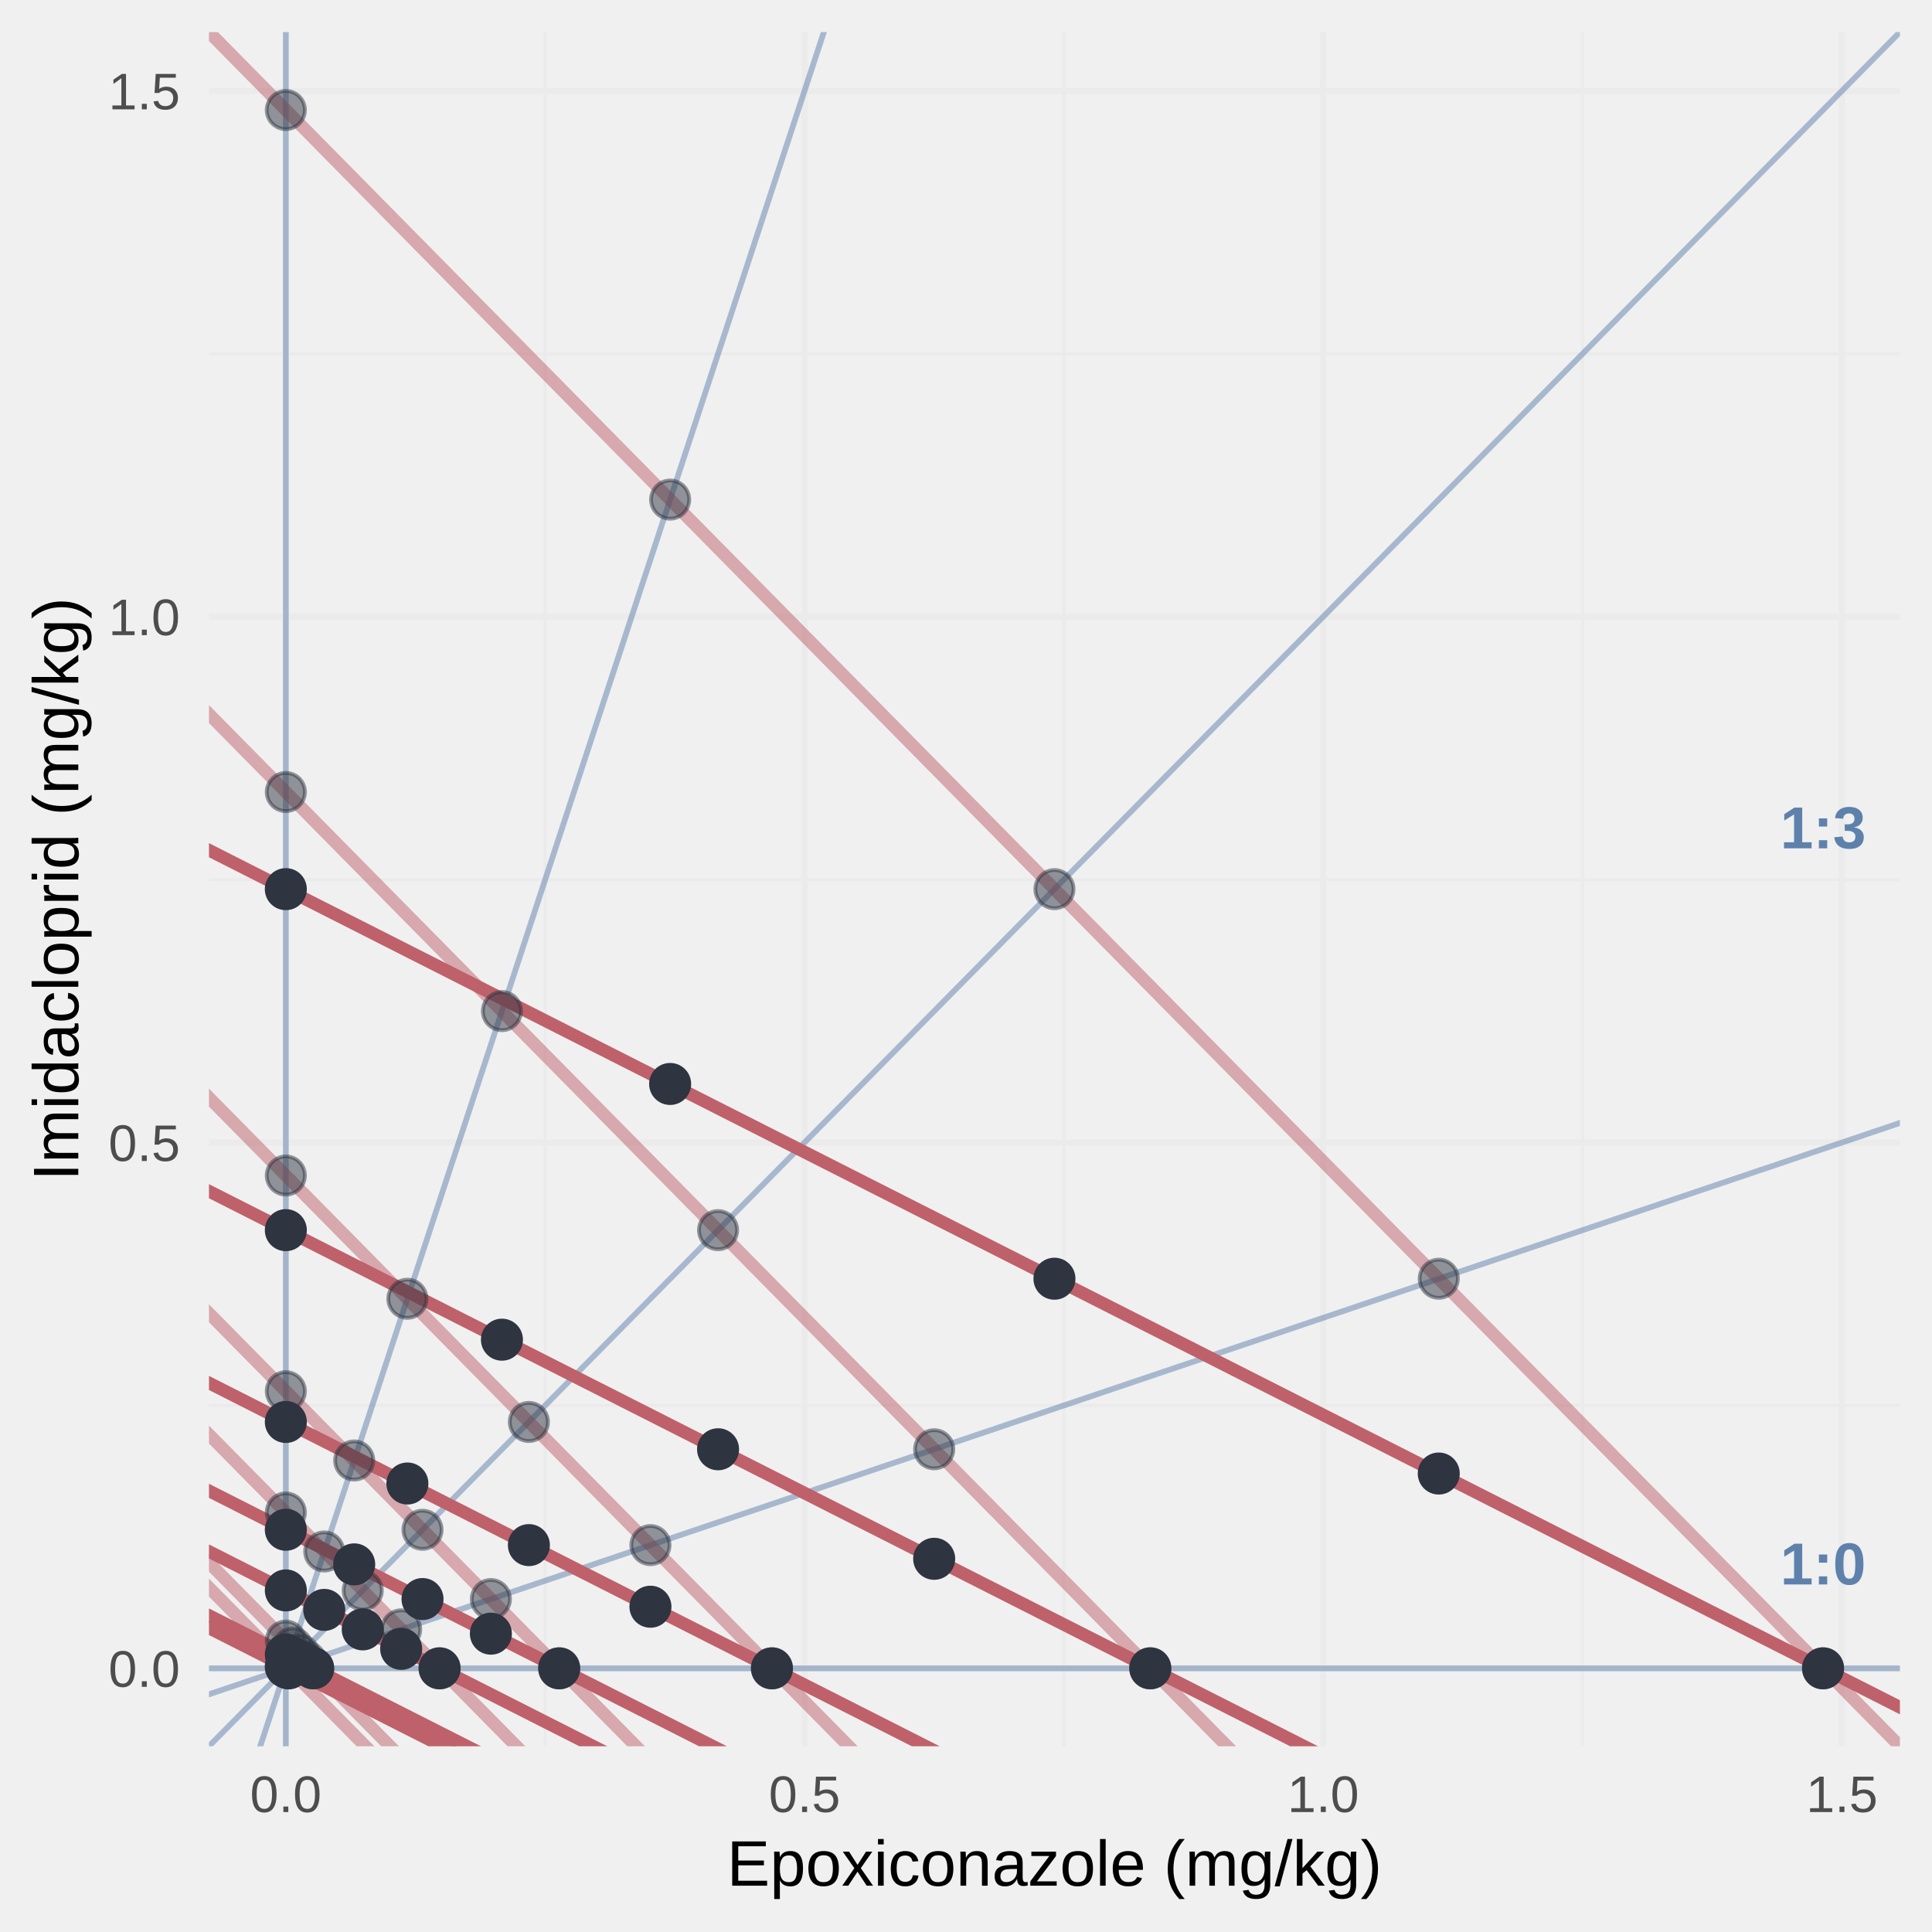
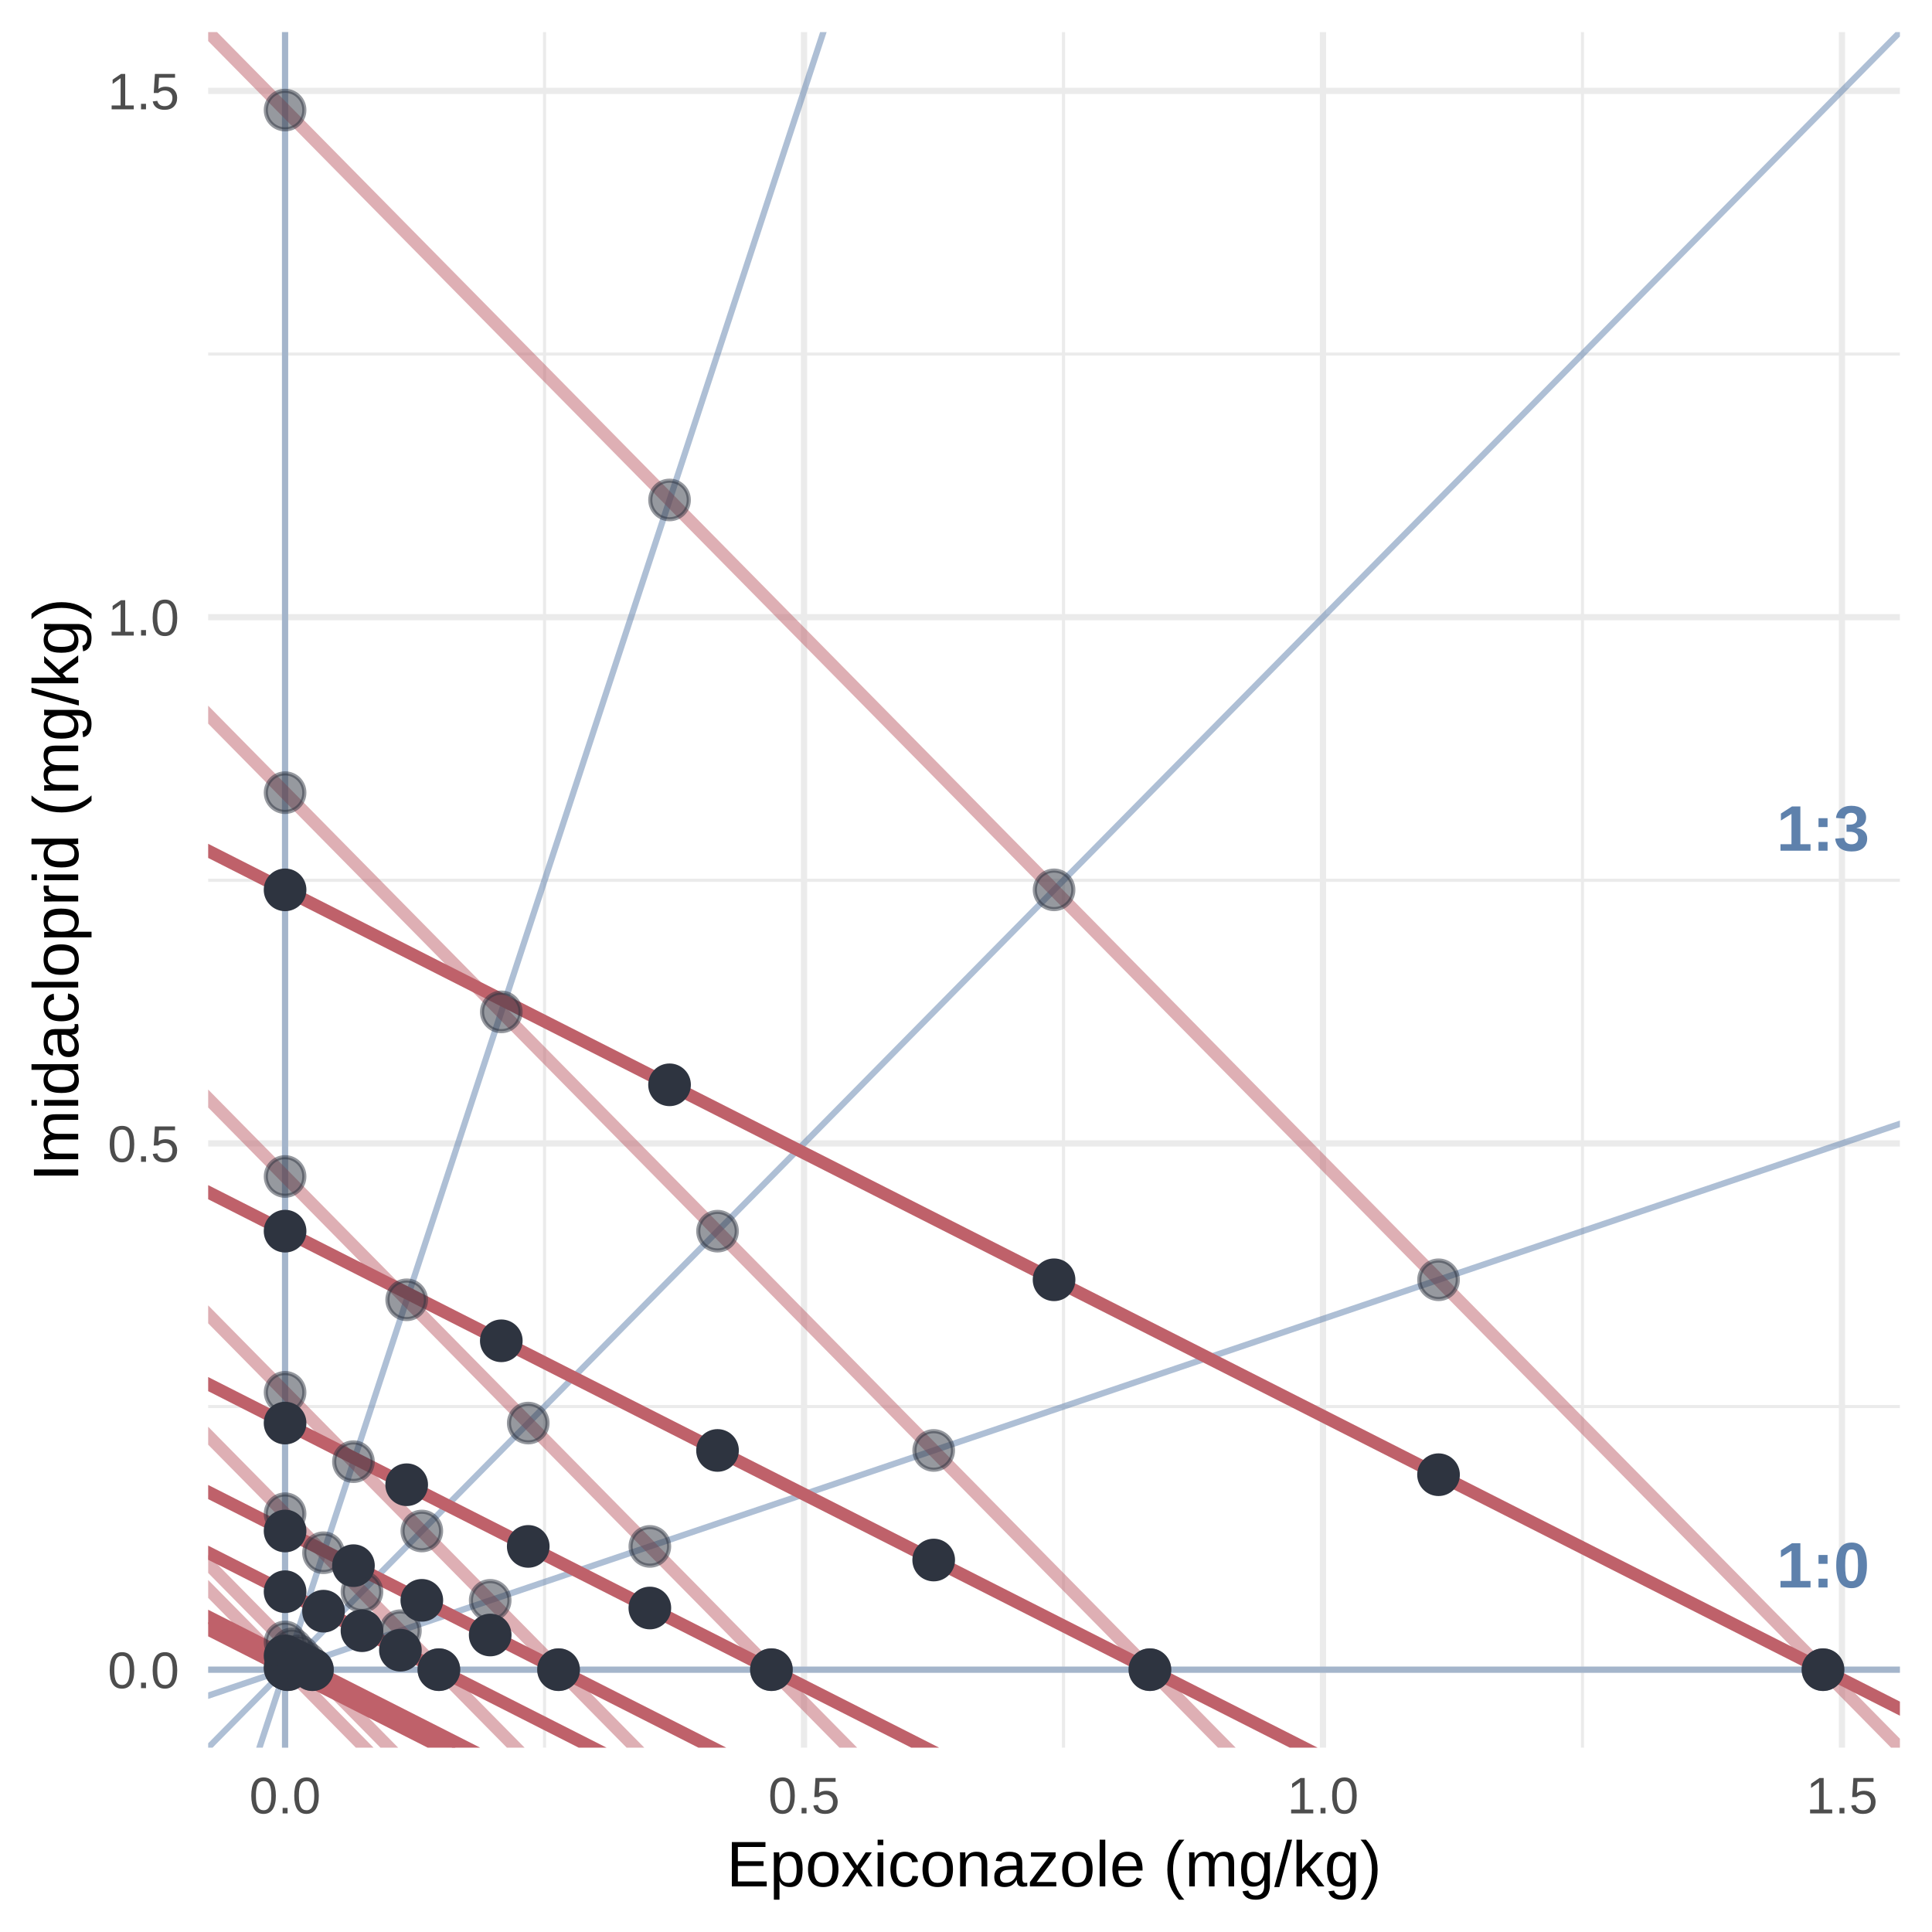
- <svg xmlns="http://www.w3.org/2000/svg" class="svglite" width="360.00pt" height="360.00pt" viewBox="0 0 360.00 360.00">
-   <defs>
-     <style type="text/css">
+ <svg xmlns="http://www.w3.org/2000/svg" width="360.00pt" height="360.00pt" viewBox="0 0 360.00 360.00">
+   <g class="svglite">
+     <defs>
+       <style type="text/css">
    .svglite line, .svglite polyline, .svglite polygon, .svglite path, .svglite rect, .svglite circle {
      fill: none;
      stroke: #000000;
      stroke-linecap: round;
      stroke-linejoin: round;
      stroke-miterlimit: 10.00;
    }
    .svglite text {
      white-space: pre;
    }
+     .svglite g.glyphgroup path {
+       fill: inherit;
+       stroke: none;
+     }
  </style>
-   </defs>
-   <rect width="100%" height="100%" style="stroke: none; fill: none;" />
-   <defs>
-     <clipPath id="cpMC4wMHwzNjAuMDB8MC4wMHwzNjAuMDA=">
-       <rect x="0.00" y="0.00" width="360.00" height="360.00" />
-     </clipPath>
-   </defs>
-   <g clip-path="url(#cpMC4wMHwzNjAuMDB8MC4wMHwzNjAuMDA=)">
- </g>
-   <defs>
-     <clipPath id="cpMzguOTR8MzU0LjAyfDUuOTh8MzI1LjM5">
-       <rect x="38.94" y="5.98" width="315.08" height="319.41" />
-     </clipPath>
-   </defs>
-   <g clip-path="url(#cpMzguOTR8MzU0LjAyfDUuOTh8MzI1LjM5)">
-     <polyline points="38.94,261.88 354.02,261.88 " style="stroke-width: 0.58; stroke: #EBEBEB; stroke-linecap: butt;" />
-     <polyline points="38.94,163.90 354.02,163.90 " style="stroke-width: 0.58; stroke: #EBEBEB; stroke-linecap: butt;" />
-     <polyline points="38.94,65.92 354.02,65.92 " style="stroke-width: 0.58; stroke: #EBEBEB; stroke-linecap: butt;" />
-     <polyline points="101.59,325.39 101.59,5.98 " style="stroke-width: 0.58; stroke: #EBEBEB; stroke-linecap: butt;" />
-     <polyline points="198.24,325.39 198.24,5.98 " style="stroke-width: 0.58; stroke: #EBEBEB; stroke-linecap: butt;" />
-     <polyline points="294.90,325.39 294.90,5.98 " style="stroke-width: 0.58; stroke: #EBEBEB; stroke-linecap: butt;" />
-     <polyline points="38.94,310.87 354.02,310.87 " style="stroke-width: 1.16; stroke: #EBEBEB; stroke-linecap: butt;" />
-     <polyline points="38.94,212.89 354.02,212.89 " style="stroke-width: 1.16; stroke: #EBEBEB; stroke-linecap: butt;" />
-     <polyline points="38.94,114.91 354.02,114.91 " style="stroke-width: 1.16; stroke: #EBEBEB; stroke-linecap: butt;" />
-     <polyline points="38.94,16.93 354.02,16.93 " style="stroke-width: 1.16; stroke: #EBEBEB; stroke-linecap: butt;" />
-     <polyline points="53.26,325.39 53.26,5.98 " style="stroke-width: 1.16; stroke: #EBEBEB; stroke-linecap: butt;" />
-     <polyline points="149.92,325.39 149.92,5.98 " style="stroke-width: 1.16; stroke: #EBEBEB; stroke-linecap: butt;" />
-     <polyline points="246.57,325.39 246.57,5.98 " style="stroke-width: 1.16; stroke: #EBEBEB; stroke-linecap: butt;" />
-     <polyline points="343.22,325.39 343.22,5.98 " style="stroke-width: 1.16; stroke: #EBEBEB; stroke-linecap: butt;" />
-     <line x1="-276.14" y1="422.18" x2="669.10" y2="102.77" style="stroke-width: 1.07; stroke: #5E81AC; stroke-opacity: 0.50; stroke-linecap: butt;" />
-     <line x1="-276.14" y1="1312.65" x2="669.10" y2="-1562.03" style="stroke-width: 1.07; stroke: #5E81AC; stroke-opacity: 0.50; stroke-linecap: butt;" />
-     <line x1="-276.14" y1="644.79" x2="669.10" y2="-313.43" style="stroke-width: 1.07; stroke: #5E81AC; stroke-opacity: 0.50; stroke-linecap: butt;" />
-     <line x1="-276.14" y1="310.87" x2="669.10" y2="310.87" style="stroke-width: 1.07; stroke: #5E81AC; stroke-opacity: 0.50; stroke-linecap: butt;" />
-     <line x1="53.26" y1="325.39" x2="53.26" y2="5.98" style="stroke-width: 1.07; stroke: #5E81AC; stroke-opacity: 0.50; stroke-linecap: butt;" />
-     <line x1="-276.14" y1="-313.43" x2="669.10" y2="644.79" style="stroke-width: 2.35; stroke: #BF616A; stroke-opacity: 0.50; stroke-linecap: butt;" />
-     <line x1="-276.14" y1="-186.35" x2="669.10" y2="771.88" style="stroke-width: 2.35; stroke: #BF616A; stroke-opacity: 0.50; stroke-linecap: butt;" />
-     <line x1="-276.14" y1="-114.88" x2="669.10" y2="843.34" style="stroke-width: 2.35; stroke: #BF616A; stroke-opacity: 0.50; stroke-linecap: butt;" />
-     <line x1="-276.14" y1="-74.70" x2="669.10" y2="883.53" style="stroke-width: 2.35; stroke: #BF616A; stroke-opacity: 0.50; stroke-linecap: butt;" />
-     <line x1="-276.14" y1="-52.10" x2="669.10" y2="906.13" style="stroke-width: 2.35; stroke: #BF616A; stroke-opacity: 0.50; stroke-linecap: butt;" />
-     <line x1="-276.14" y1="-28.22" x2="669.10" y2="930.00" style="stroke-width: 2.35; stroke: #BF616A; stroke-opacity: 0.50; stroke-linecap: butt;" />
-     <line x1="-276.14" y1="-23.58" x2="669.10" y2="934.65" style="stroke-width: 2.35; stroke: #BF616A; stroke-opacity: 0.50; stroke-linecap: butt;" />
-     <line x1="-276.14" y1="-1.28" x2="669.10" y2="477.83" style="stroke-width: 2.35; stroke: #BF616A; stroke-linecap: butt;" />
-     <line x1="-276.14" y1="62.26" x2="669.10" y2="541.37" style="stroke-width: 2.35; stroke: #BF616A; stroke-linecap: butt;" />
-     <line x1="-276.14" y1="97.99" x2="669.10" y2="577.10" style="stroke-width: 2.35; stroke: #BF616A; stroke-linecap: butt;" />
-     <line x1="-276.14" y1="118.09" x2="669.10" y2="597.20" style="stroke-width: 2.35; stroke: #BF616A; stroke-linecap: butt;" />
-     <line x1="-276.14" y1="129.39" x2="669.10" y2="608.50" style="stroke-width: 2.35; stroke: #BF616A; stroke-linecap: butt;" />
-     <line x1="-276.14" y1="141.32" x2="669.10" y2="620.43" style="stroke-width: 2.35; stroke: #BF616A; stroke-linecap: butt;" />
-     <line x1="-276.14" y1="143.65" x2="669.10" y2="622.76" style="stroke-width: 2.35; stroke: #BF616A; stroke-linecap: butt;" />
-     <text x="339.70" y="158.07" text-anchor="middle" style="font-size: 11.04px; font-weight: bold;fill: #5E81AC; font-family: &quot;Arial&quot;;" textLength="15.94px" lengthAdjust="spacingAndGlyphs">1:3</text>
-     <text x="339.70" y="295.24" text-anchor="middle" style="font-size: 11.04px; font-weight: bold;fill: #5E81AC; font-family: &quot;Arial&quot;;" textLength="15.94px" lengthAdjust="spacingAndGlyphs">1:0</text>
-     <circle cx="53.26" cy="219.04" r="3.56" style="stroke-width: 0.71; stroke: #2E3440; stroke-opacity: 0.50; fill: #2E3440; fill-opacity: 0.50;" />
-     <circle cx="75.91" cy="242.00" r="3.56" style="stroke-width: 0.71; stroke: #2E3440; stroke-opacity: 0.50; fill: #2E3440; fill-opacity: 0.50;" />
-     <circle cx="98.55" cy="264.96" r="3.56" style="stroke-width: 0.71; stroke: #2E3440; stroke-opacity: 0.50; fill: #2E3440; fill-opacity: 0.50;" />
-     <circle cx="121.20" cy="287.91" r="3.56" style="stroke-width: 0.71; stroke: #2E3440; stroke-opacity: 0.50; fill: #2E3440; fill-opacity: 0.50;" />
-     <circle cx="143.84" cy="310.87" r="3.56" style="stroke-width: 0.71; stroke: #2E3440; stroke-opacity: 0.50; fill: #2E3440; fill-opacity: 0.50;" />
-     <circle cx="53.26" cy="310.35" r="3.56" style="stroke-width: 0.71; stroke: #2E3440; stroke-opacity: 0.50; fill: #2E3440; fill-opacity: 0.50;" />
-     <circle cx="53.39" cy="310.48" r="3.56" style="stroke-width: 0.71; stroke: #2E3440; stroke-opacity: 0.50; fill: #2E3440; fill-opacity: 0.50;" />
-     <circle cx="53.52" cy="310.61" r="3.56" style="stroke-width: 0.71; stroke: #2E3440; stroke-opacity: 0.50; fill: #2E3440; fill-opacity: 0.50;" />
-     <circle cx="53.65" cy="310.74" r="3.56" style="stroke-width: 0.71; stroke: #2E3440; stroke-opacity: 0.50; fill: #2E3440; fill-opacity: 0.50;" />
-     <circle cx="53.77" cy="310.87" r="3.56" style="stroke-width: 0.71; stroke: #2E3440; stroke-opacity: 0.50; fill: #2E3440; fill-opacity: 0.50;" />
-     <circle cx="53.26" cy="305.70" r="3.56" style="stroke-width: 0.71; stroke: #2E3440; stroke-opacity: 0.50; fill: #2E3440; fill-opacity: 0.50;" />
-     <circle cx="54.54" cy="306.99" r="3.56" style="stroke-width: 0.71; stroke: #2E3440; stroke-opacity: 0.50; fill: #2E3440; fill-opacity: 0.50;" />
-     <circle cx="55.81" cy="308.29" r="3.56" style="stroke-width: 0.71; stroke: #2E3440; stroke-opacity: 0.50; fill: #2E3440; fill-opacity: 0.50;" />
-     <circle cx="57.08" cy="309.58" r="3.56" style="stroke-width: 0.71; stroke: #2E3440; stroke-opacity: 0.50; fill: #2E3440; fill-opacity: 0.50;" />
-     <circle cx="58.36" cy="310.87" r="3.56" style="stroke-width: 0.71; stroke: #2E3440; stroke-opacity: 0.50; fill: #2E3440; fill-opacity: 0.50;" />
-     <circle cx="53.26" cy="281.83" r="3.56" style="stroke-width: 0.71; stroke: #2E3440; stroke-opacity: 0.50; fill: #2E3440; fill-opacity: 0.50;" />
-     <circle cx="60.42" cy="289.09" r="3.56" style="stroke-width: 0.71; stroke: #2E3440; stroke-opacity: 0.50; fill: #2E3440; fill-opacity: 0.50;" />
-     <circle cx="67.59" cy="296.35" r="3.56" style="stroke-width: 0.71; stroke: #2E3440; stroke-opacity: 0.50; fill: #2E3440; fill-opacity: 0.50;" />
-     <circle cx="74.75" cy="303.61" r="3.56" style="stroke-width: 0.71; stroke: #2E3440; stroke-opacity: 0.50; fill: #2E3440; fill-opacity: 0.50;" />
-     <circle cx="81.91" cy="310.87" r="3.56" style="stroke-width: 0.71; stroke: #2E3440; stroke-opacity: 0.50; fill: #2E3440; fill-opacity: 0.50;" />
-     <circle cx="53.26" cy="259.23" r="3.56" style="stroke-width: 0.71; stroke: #2E3440; stroke-opacity: 0.50; fill: #2E3440; fill-opacity: 0.50;" />
-     <circle cx="66.00" cy="272.14" r="3.56" style="stroke-width: 0.71; stroke: #2E3440; stroke-opacity: 0.50; fill: #2E3440; fill-opacity: 0.50;" />
-     <circle cx="78.73" cy="285.05" r="3.56" style="stroke-width: 0.71; stroke: #2E3440; stroke-opacity: 0.50; fill: #2E3440; fill-opacity: 0.50;" />
-     <circle cx="91.47" cy="297.96" r="3.56" style="stroke-width: 0.71; stroke: #2E3440; stroke-opacity: 0.50; fill: #2E3440; fill-opacity: 0.50;" />
-     <circle cx="104.20" cy="310.87" r="3.56" style="stroke-width: 0.71; stroke: #2E3440; stroke-opacity: 0.50; fill: #2E3440; fill-opacity: 0.50;" />
-     <circle cx="53.26" cy="147.58" r="3.56" style="stroke-width: 0.71; stroke: #2E3440; stroke-opacity: 0.50; fill: #2E3440; fill-opacity: 0.50;" />
-     <circle cx="93.53" cy="188.40" r="3.56" style="stroke-width: 0.71; stroke: #2E3440; stroke-opacity: 0.50; fill: #2E3440; fill-opacity: 0.50;" />
-     <circle cx="133.80" cy="229.22" r="3.56" style="stroke-width: 0.71; stroke: #2E3440; stroke-opacity: 0.50; fill: #2E3440; fill-opacity: 0.50;" />
-     <circle cx="174.07" cy="270.05" r="3.56" style="stroke-width: 0.71; stroke: #2E3440; stroke-opacity: 0.50; fill: #2E3440; fill-opacity: 0.50;" />
-     <circle cx="214.34" cy="310.87" r="3.56" style="stroke-width: 0.71; stroke: #2E3440; stroke-opacity: 0.50; fill: #2E3440; fill-opacity: 0.50;" />
-     <circle cx="53.26" cy="20.50" r="3.56" style="stroke-width: 0.71; stroke: #2E3440; stroke-opacity: 0.50; fill: #2E3440; fill-opacity: 0.50;" />
-     <circle cx="124.87" cy="93.09" r="3.56" style="stroke-width: 0.71; stroke: #2E3440; stroke-opacity: 0.50; fill: #2E3440; fill-opacity: 0.50;" />
-     <circle cx="196.48" cy="165.68" r="3.56" style="stroke-width: 0.71; stroke: #2E3440; stroke-opacity: 0.50; fill: #2E3440; fill-opacity: 0.50;" />
-     <circle cx="268.09" cy="238.27" r="3.56" style="stroke-width: 0.71; stroke: #2E3440; stroke-opacity: 0.50; fill: #2E3440; fill-opacity: 0.50;" />
-     <circle cx="339.70" cy="310.87" r="3.56" style="stroke-width: 0.71; stroke: #2E3440; stroke-opacity: 0.50; fill: #2E3440; fill-opacity: 0.50;" />
-     <circle cx="53.26" cy="264.96" r="3.56" style="stroke-width: 0.71; stroke: #2E3440; fill: #2E3440;" />
-     <circle cx="75.91" cy="276.43" r="3.56" style="stroke-width: 0.71; stroke: #2E3440; fill: #2E3440;" />
-     <circle cx="98.55" cy="287.91" r="3.56" style="stroke-width: 0.71; stroke: #2E3440; fill: #2E3440;" />
-     <circle cx="121.20" cy="299.39" r="3.56" style="stroke-width: 0.71; stroke: #2E3440; fill: #2E3440;" />
-     <circle cx="143.84" cy="310.87" r="3.56" style="stroke-width: 0.71; stroke: #2E3440; fill: #2E3440;" />
-     <circle cx="53.26" cy="310.61" r="3.56" style="stroke-width: 0.71; stroke: #2E3440; fill: #2E3440;" />
-     <circle cx="53.39" cy="310.67" r="3.56" style="stroke-width: 0.71; stroke: #2E3440; fill: #2E3440;" />
-     <circle cx="53.52" cy="310.74" r="3.56" style="stroke-width: 0.71; stroke: #2E3440; fill: #2E3440;" />
-     <circle cx="53.65" cy="310.80" r="3.56" style="stroke-width: 0.71; stroke: #2E3440; fill: #2E3440;" />
-     <circle cx="53.77" cy="310.87" r="3.56" style="stroke-width: 0.71; stroke: #2E3440; fill: #2E3440;" />
-     <circle cx="53.26" cy="308.29" r="3.56" style="stroke-width: 0.71; stroke: #2E3440; fill: #2E3440;" />
-     <circle cx="54.54" cy="308.93" r="3.56" style="stroke-width: 0.71; stroke: #2E3440; fill: #2E3440;" />
-     <circle cx="55.81" cy="309.58" r="3.56" style="stroke-width: 0.71; stroke: #2E3440; fill: #2E3440;" />
-     <circle cx="57.08" cy="310.22" r="3.56" style="stroke-width: 0.71; stroke: #2E3440; fill: #2E3440;" />
-     <circle cx="58.36" cy="310.87" r="3.56" style="stroke-width: 0.71; stroke: #2E3440; fill: #2E3440;" />
-     <circle cx="53.26" cy="296.35" r="3.56" style="stroke-width: 0.71; stroke: #2E3440; fill: #2E3440;" />
-     <circle cx="60.42" cy="299.98" r="3.56" style="stroke-width: 0.71; stroke: #2E3440; fill: #2E3440;" />
-     <circle cx="67.59" cy="303.61" r="3.56" style="stroke-width: 0.71; stroke: #2E3440; fill: #2E3440;" />
-     <circle cx="74.75" cy="307.24" r="3.56" style="stroke-width: 0.71; stroke: #2E3440; fill: #2E3440;" />
-     <circle cx="81.91" cy="310.87" r="3.56" style="stroke-width: 0.71; stroke: #2E3440; fill: #2E3440;" />
-     <circle cx="53.26" cy="285.05" r="3.56" style="stroke-width: 0.71; stroke: #2E3440; fill: #2E3440;" />
-     <circle cx="66.00" cy="291.50" r="3.56" style="stroke-width: 0.71; stroke: #2E3440; fill: #2E3440;" />
-     <circle cx="78.73" cy="297.96" r="3.56" style="stroke-width: 0.71; stroke: #2E3440; fill: #2E3440;" />
-     <circle cx="91.47" cy="304.41" r="3.56" style="stroke-width: 0.71; stroke: #2E3440; fill: #2E3440;" />
-     <circle cx="104.20" cy="310.87" r="3.56" style="stroke-width: 0.71; stroke: #2E3440; fill: #2E3440;" />
-     <circle cx="53.26" cy="229.22" r="3.56" style="stroke-width: 0.71; stroke: #2E3440; fill: #2E3440;" />
-     <circle cx="93.53" cy="249.63" r="3.56" style="stroke-width: 0.71; stroke: #2E3440; fill: #2E3440;" />
-     <circle cx="133.80" cy="270.05" r="3.56" style="stroke-width: 0.71; stroke: #2E3440; fill: #2E3440;" />
-     <circle cx="174.07" cy="290.46" r="3.56" style="stroke-width: 0.71; stroke: #2E3440; fill: #2E3440;" />
-     <circle cx="214.34" cy="310.87" r="3.56" style="stroke-width: 0.71; stroke: #2E3440; fill: #2E3440;" />
-     <circle cx="53.26" cy="165.68" r="3.56" style="stroke-width: 0.71; stroke: #2E3440; fill: #2E3440;" />
-     <circle cx="124.87" cy="201.98" r="3.56" style="stroke-width: 0.71; stroke: #2E3440; fill: #2E3440;" />
-     <circle cx="196.48" cy="238.27" r="3.56" style="stroke-width: 0.71; stroke: #2E3440; fill: #2E3440;" />
-     <circle cx="268.09" cy="274.57" r="3.56" style="stroke-width: 0.71; stroke: #2E3440; fill: #2E3440;" />
-     <circle cx="339.70" cy="310.87" r="3.56" style="stroke-width: 0.71; stroke: #2E3440; fill: #2E3440;" />
-   </g>
-   <g clip-path="url(#cpMC4wMHwzNjAuMDB8MC4wMHwzNjAuMDA=)">
-     <text x="33.56" y="314.31" text-anchor="end" style="font-size: 9.60px;fill: #4D4D4D; font-family: &quot;Arial&quot;;" textLength="13.33px" lengthAdjust="spacingAndGlyphs">0.0</text>
-     <text x="33.56" y="216.33" text-anchor="end" style="font-size: 9.60px;fill: #4D4D4D; font-family: &quot;Arial&quot;;" textLength="13.33px" lengthAdjust="spacingAndGlyphs">0.5</text>
-     <text x="33.56" y="118.35" text-anchor="end" style="font-size: 9.60px;fill: #4D4D4D; font-family: &quot;Arial&quot;;" textLength="13.33px" lengthAdjust="spacingAndGlyphs">1.0</text>
-     <text x="33.56" y="20.37" text-anchor="end" style="font-size: 9.60px;fill: #4D4D4D; font-family: &quot;Arial&quot;;" textLength="13.33px" lengthAdjust="spacingAndGlyphs">1.5</text>
-     <text x="53.26" y="337.65" text-anchor="middle" style="font-size: 9.60px;fill: #4D4D4D; font-family: &quot;Arial&quot;;" textLength="13.33px" lengthAdjust="spacingAndGlyphs">0.0</text>
-     <text x="149.92" y="337.65" text-anchor="middle" style="font-size: 9.60px;fill: #4D4D4D; font-family: &quot;Arial&quot;;" textLength="13.33px" lengthAdjust="spacingAndGlyphs">0.5</text>
-     <text x="246.57" y="337.65" text-anchor="middle" style="font-size: 9.60px;fill: #4D4D4D; font-family: &quot;Arial&quot;;" textLength="13.33px" lengthAdjust="spacingAndGlyphs">1.0</text>
-     <text x="343.22" y="337.65" text-anchor="middle" style="font-size: 9.60px;fill: #4D4D4D; font-family: &quot;Arial&quot;;" textLength="13.33px" lengthAdjust="spacingAndGlyphs">1.5</text>
-     <text x="196.48" y="351.37" text-anchor="middle" style="font-size: 12.00px; font-family: &quot;Arial&quot;;" textLength="122.05px" lengthAdjust="spacingAndGlyphs">Epoxiconazole (mg/kg)</text>
-     <text transform="translate(14.59,165.68) rotate(-90)" text-anchor="middle" style="font-size: 12.00px; font-family: &quot;Arial&quot;;" textLength="108.68px" lengthAdjust="spacingAndGlyphs">Imidacloprid (mg/kg)</text>
+     </defs>
+     <rect width="100%" height="100%" style="stroke: none; fill: #FFFFFF;" />
+     <defs>
+       <clipPath id="cpMC4wMHwzNjAuMDB8MC4wMHwzNjAuMDA=">
+         <rect x="0.00" y="0.00" width="360.00" height="360.00" />
+       </clipPath>
+     </defs>
+     <g clip-path="url(#cpMC4wMHwzNjAuMDB8MC4wMHwzNjAuMDA=)">
+       <rect x="0.00" y="0.00" width="360.00" height="360.00" style="stroke-width: 1.16; stroke: none; fill: #FFFFFF;" />
+     </g>
+     <defs>
+       <clipPath id="cpMzguNzl8MzU0LjAyfDUuOTh8MzI1LjY1">
+         <rect x="38.79" y="5.98" width="315.23" height="319.67" />
+       </clipPath>
+     </defs>
+     <g clip-path="url(#cpMzguNzl8MzU0LjAyfDUuOTh8MzI1LjY1)">
+       <polyline points="38.79,262.09 354.02,262.09 " style="stroke-width: 0.58; stroke: #EBEBEB; stroke-linecap: butt;" />
+       <polyline points="38.79,164.03 354.02,164.03 " style="stroke-width: 0.58; stroke: #EBEBEB; stroke-linecap: butt;" />
+       <polyline points="38.79,65.97 354.02,65.97 " style="stroke-width: 0.58; stroke: #EBEBEB; stroke-linecap: butt;" />
+       <polyline points="101.47,325.65 101.47,5.98 " style="stroke-width: 0.58; stroke: #EBEBEB; stroke-linecap: butt;" />
+       <polyline points="198.17,325.65 198.17,5.98 " style="stroke-width: 0.58; stroke: #EBEBEB; stroke-linecap: butt;" />
+       <polyline points="294.87,325.65 294.87,5.98 " style="stroke-width: 0.58; stroke: #EBEBEB; stroke-linecap: butt;" />
+       <polyline points="38.79,311.12 354.02,311.12 " style="stroke-width: 1.16; stroke: #EBEBEB; stroke-linecap: butt;" />
+       <polyline points="38.79,213.06 354.02,213.06 " style="stroke-width: 1.16; stroke: #EBEBEB; stroke-linecap: butt;" />
+       <polyline points="38.79,115.00 354.02,115.00 " style="stroke-width: 1.16; stroke: #EBEBEB; stroke-linecap: butt;" />
+       <polyline points="38.79,16.93 354.02,16.93 " style="stroke-width: 1.16; stroke: #EBEBEB; stroke-linecap: butt;" />
+       <polyline points="53.12,325.65 53.12,5.98 " style="stroke-width: 1.16; stroke: #EBEBEB; stroke-linecap: butt;" />
+       <polyline points="149.82,325.65 149.82,5.98 " style="stroke-width: 1.16; stroke: #EBEBEB; stroke-linecap: butt;" />
+       <polyline points="246.52,325.65 246.52,5.98 " style="stroke-width: 1.16; stroke: #EBEBEB; stroke-linecap: butt;" />
+       <polyline points="343.22,325.65 343.22,5.98 " style="stroke-width: 1.16; stroke: #EBEBEB; stroke-linecap: butt;" />
+       <line x1="-276.44" y1="422.52" x2="669.25" y2="102.85" style="stroke-width: 1.16; stroke: #5E81AC; stroke-opacity: 0.50; stroke-linecap: butt;" />
+       <line x1="-56.73" y1="645.33" x2="258.50" y2="-313.70" style="stroke-width: 1.16; stroke: #5E81AC; stroke-opacity: 0.50; stroke-linecap: butt;" />
+       <line x1="-276.44" y1="645.33" x2="669.25" y2="-313.70" style="stroke-width: 1.16; stroke: #5E81AC; stroke-opacity: 0.50; stroke-linecap: butt;" />
+       <line x1="-276.44" y1="311.12" x2="669.25" y2="311.12" style="stroke-width: 1.16; stroke: #5E81AC; stroke-opacity: 0.50; stroke-linecap: butt;" />
+       <line x1="53.12" y1="325.65" x2="53.12" y2="5.98" style="stroke-width: 1.16; stroke: #5E81AC; stroke-opacity: 0.50; stroke-linecap: butt;" />
+       <line x1="-276.44" y1="-313.70" x2="669.25" y2="645.33" style="stroke-width: 2.35; stroke: #BF616A; stroke-opacity: 0.50; stroke-linecap: butt;" />
+       <line x1="-276.44" y1="-186.51" x2="543.83" y2="645.33" style="stroke-width: 2.35; stroke: #BF616A; stroke-opacity: 0.50; stroke-linecap: butt;" />
+       <line x1="-276.44" y1="-114.98" x2="473.30" y2="645.33" style="stroke-width: 2.35; stroke: #BF616A; stroke-opacity: 0.50; stroke-linecap: butt;" />
+       <line x1="-276.44" y1="-74.76" x2="433.64" y2="645.33" style="stroke-width: 2.35; stroke: #BF616A; stroke-opacity: 0.50; stroke-linecap: butt;" />
+       <line x1="-276.44" y1="-52.15" x2="411.34" y2="645.33" style="stroke-width: 2.35; stroke: #BF616A; stroke-opacity: 0.50; stroke-linecap: butt;" />
+       <line x1="-276.44" y1="-28.25" x2="387.78" y2="645.33" style="stroke-width: 2.35; stroke: #BF616A; stroke-opacity: 0.50; stroke-linecap: butt;" />
+       <line x1="-276.44" y1="-23.60" x2="383.19" y2="645.33" style="stroke-width: 2.35; stroke: #BF616A; stroke-opacity: 0.50; stroke-linecap: butt;" />
+       <line x1="-276.44" y1="-1.29" x2="669.25" y2="478.22" style="stroke-width: 2.35; stroke: #BF616A; stroke-linecap: butt;" />
+       <line x1="-276.44" y1="62.31" x2="669.25" y2="541.82" style="stroke-width: 2.35; stroke: #BF616A; stroke-linecap: butt;" />
+       <line x1="-276.44" y1="98.07" x2="669.25" y2="577.58" style="stroke-width: 2.35; stroke: #BF616A; stroke-linecap: butt;" />
+       <line x1="-276.44" y1="118.18" x2="669.25" y2="597.69" style="stroke-width: 2.35; stroke: #BF616A; stroke-linecap: butt;" />
+       <line x1="-276.44" y1="129.49" x2="669.25" y2="609.00" style="stroke-width: 2.35; stroke: #BF616A; stroke-linecap: butt;" />
+       <line x1="-276.44" y1="141.43" x2="669.25" y2="620.95" style="stroke-width: 2.35; stroke: #BF616A; stroke-linecap: butt;" />
+       <line x1="-276.44" y1="143.76" x2="669.25" y2="623.27" style="stroke-width: 2.35; stroke: #BF616A; stroke-linecap: butt;" />
+       <text x="339.69" y="158.52" text-anchor="middle" style="font-size: 12.00px; font-weight: bold;fill: #5E81AC; font-family: &quot;Arial&quot;;" textLength="17.34px" lengthAdjust="spacingAndGlyphs">1:3</text>
+       <text x="339.69" y="295.81" text-anchor="middle" style="font-size: 12.00px; font-weight: bold;fill: #5E81AC; font-family: &quot;Arial&quot;;" textLength="17.34px" lengthAdjust="spacingAndGlyphs">1:0</text>
+       <circle cx="53.12" cy="219.22" r="3.59" style="stroke-width: 0.77; stroke: #2E3440; stroke-opacity: 0.50; fill: #2E3440; fill-opacity: 0.50;" />
+       <circle cx="75.78" cy="242.20" r="3.59" style="stroke-width: 0.77; stroke: #2E3440; stroke-opacity: 0.50; fill: #2E3440; fill-opacity: 0.50;" />
+       <circle cx="98.43" cy="265.17" r="3.59" style="stroke-width: 0.77; stroke: #2E3440; stroke-opacity: 0.50; fill: #2E3440; fill-opacity: 0.50;" />
+       <circle cx="121.09" cy="288.15" r="3.59" style="stroke-width: 0.77; stroke: #2E3440; stroke-opacity: 0.50; fill: #2E3440; fill-opacity: 0.50;" />
+       <circle cx="143.74" cy="311.12" r="3.59" style="stroke-width: 0.77; stroke: #2E3440; stroke-opacity: 0.50; fill: #2E3440; fill-opacity: 0.50;" />
+       <circle cx="53.12" cy="310.60" r="3.59" style="stroke-width: 0.77; stroke: #2E3440; stroke-opacity: 0.50; fill: #2E3440; fill-opacity: 0.50;" />
+       <circle cx="53.25" cy="310.73" r="3.59" style="stroke-width: 0.77; stroke: #2E3440; stroke-opacity: 0.50; fill: #2E3440; fill-opacity: 0.50;" />
+       <circle cx="53.37" cy="310.86" r="3.59" style="stroke-width: 0.77; stroke: #2E3440; stroke-opacity: 0.50; fill: #2E3440; fill-opacity: 0.50;" />
+       <circle cx="53.50" cy="310.99" r="3.59" style="stroke-width: 0.77; stroke: #2E3440; stroke-opacity: 0.50; fill: #2E3440; fill-opacity: 0.50;" />
+       <circle cx="53.63" cy="311.12" r="3.59" style="stroke-width: 0.77; stroke: #2E3440; stroke-opacity: 0.50; fill: #2E3440; fill-opacity: 0.50;" />
+       <circle cx="53.12" cy="305.95" r="3.59" style="stroke-width: 0.77; stroke: #2E3440; stroke-opacity: 0.50; fill: #2E3440; fill-opacity: 0.50;" />
+       <circle cx="54.39" cy="307.25" r="3.59" style="stroke-width: 0.77; stroke: #2E3440; stroke-opacity: 0.50; fill: #2E3440; fill-opacity: 0.50;" />
+       <circle cx="55.67" cy="308.54" r="3.59" style="stroke-width: 0.77; stroke: #2E3440; stroke-opacity: 0.50; fill: #2E3440; fill-opacity: 0.50;" />
+       <circle cx="56.94" cy="309.83" r="3.59" style="stroke-width: 0.77; stroke: #2E3440; stroke-opacity: 0.50; fill: #2E3440; fill-opacity: 0.50;" />
+       <circle cx="58.22" cy="311.12" r="3.59" style="stroke-width: 0.77; stroke: #2E3440; stroke-opacity: 0.50; fill: #2E3440; fill-opacity: 0.50;" />
+       <circle cx="53.12" cy="282.06" r="3.59" style="stroke-width: 0.77; stroke: #2E3440; stroke-opacity: 0.50; fill: #2E3440; fill-opacity: 0.50;" />
+       <circle cx="60.28" cy="289.33" r="3.59" style="stroke-width: 0.77; stroke: #2E3440; stroke-opacity: 0.50; fill: #2E3440; fill-opacity: 0.50;" />
+       <circle cx="67.45" cy="296.59" r="3.59" style="stroke-width: 0.77; stroke: #2E3440; stroke-opacity: 0.50; fill: #2E3440; fill-opacity: 0.50;" />
+       <circle cx="74.61" cy="303.86" r="3.59" style="stroke-width: 0.77; stroke: #2E3440; stroke-opacity: 0.50; fill: #2E3440; fill-opacity: 0.50;" />
+       <circle cx="81.78" cy="311.12" r="3.59" style="stroke-width: 0.77; stroke: #2E3440; stroke-opacity: 0.50; fill: #2E3440; fill-opacity: 0.50;" />
+       <circle cx="53.12" cy="259.44" r="3.59" style="stroke-width: 0.77; stroke: #2E3440; stroke-opacity: 0.50; fill: #2E3440; fill-opacity: 0.50;" />
+       <circle cx="65.86" cy="272.36" r="3.59" style="stroke-width: 0.77; stroke: #2E3440; stroke-opacity: 0.50; fill: #2E3440; fill-opacity: 0.50;" />
+       <circle cx="78.60" cy="285.28" r="3.59" style="stroke-width: 0.77; stroke: #2E3440; stroke-opacity: 0.50; fill: #2E3440; fill-opacity: 0.50;" />
+       <circle cx="91.34" cy="298.20" r="3.59" style="stroke-width: 0.77; stroke: #2E3440; stroke-opacity: 0.50; fill: #2E3440; fill-opacity: 0.50;" />
+       <circle cx="104.08" cy="311.12" r="3.59" style="stroke-width: 0.77; stroke: #2E3440; stroke-opacity: 0.50; fill: #2E3440; fill-opacity: 0.50;" />
+       <circle cx="53.12" cy="147.70" r="3.59" style="stroke-width: 0.77; stroke: #2E3440; stroke-opacity: 0.50; fill: #2E3440; fill-opacity: 0.50;" />
+       <circle cx="93.41" cy="188.55" r="3.59" style="stroke-width: 0.77; stroke: #2E3440; stroke-opacity: 0.50; fill: #2E3440; fill-opacity: 0.50;" />
+       <circle cx="133.70" cy="229.41" r="3.59" style="stroke-width: 0.77; stroke: #2E3440; stroke-opacity: 0.50; fill: #2E3440; fill-opacity: 0.50;" />
+       <circle cx="173.98" cy="270.27" r="3.59" style="stroke-width: 0.77; stroke: #2E3440; stroke-opacity: 0.50; fill: #2E3440; fill-opacity: 0.50;" />
+       <circle cx="214.27" cy="311.12" r="3.59" style="stroke-width: 0.77; stroke: #2E3440; stroke-opacity: 0.50; fill: #2E3440; fill-opacity: 0.50;" />
+       <circle cx="53.12" cy="20.51" r="3.59" style="stroke-width: 0.77; stroke: #2E3440; stroke-opacity: 0.50; fill: #2E3440; fill-opacity: 0.50;" />
+       <circle cx="124.76" cy="93.16" r="3.59" style="stroke-width: 0.77; stroke: #2E3440; stroke-opacity: 0.50; fill: #2E3440; fill-opacity: 0.50;" />
+       <circle cx="196.41" cy="165.81" r="3.59" style="stroke-width: 0.77; stroke: #2E3440; stroke-opacity: 0.50; fill: #2E3440; fill-opacity: 0.50;" />
+       <circle cx="268.05" cy="238.47" r="3.59" style="stroke-width: 0.77; stroke: #2E3440; stroke-opacity: 0.50; fill: #2E3440; fill-opacity: 0.50;" />
+       <circle cx="339.69" cy="311.12" r="3.59" style="stroke-width: 0.77; stroke: #2E3440; stroke-opacity: 0.50; fill: #2E3440; fill-opacity: 0.50;" />
+       <circle cx="53.12" cy="265.17" r="3.59" style="stroke-width: 0.77; stroke: #2E3440; fill: #2E3440;" />
+       <circle cx="75.78" cy="276.66" r="3.59" style="stroke-width: 0.77; stroke: #2E3440; fill: #2E3440;" />
+       <circle cx="98.43" cy="288.15" r="3.59" style="stroke-width: 0.77; stroke: #2E3440; fill: #2E3440;" />
+       <circle cx="121.09" cy="299.63" r="3.59" style="stroke-width: 0.77; stroke: #2E3440; fill: #2E3440;" />
+       <circle cx="143.74" cy="311.12" r="3.59" style="stroke-width: 0.77; stroke: #2E3440; fill: #2E3440;" />
+       <circle cx="53.12" cy="310.86" r="3.59" style="stroke-width: 0.77; stroke: #2E3440; fill: #2E3440;" />
+       <circle cx="53.25" cy="310.93" r="3.59" style="stroke-width: 0.77; stroke: #2E3440; fill: #2E3440;" />
+       <circle cx="53.37" cy="310.99" r="3.59" style="stroke-width: 0.77; stroke: #2E3440; fill: #2E3440;" />
+       <circle cx="53.50" cy="311.06" r="3.59" style="stroke-width: 0.77; stroke: #2E3440; fill: #2E3440;" />
+       <circle cx="53.63" cy="311.12" r="3.59" style="stroke-width: 0.77; stroke: #2E3440; fill: #2E3440;" />
+       <circle cx="53.12" cy="308.54" r="3.59" style="stroke-width: 0.77; stroke: #2E3440; fill: #2E3440;" />
+       <circle cx="54.39" cy="309.18" r="3.59" style="stroke-width: 0.77; stroke: #2E3440; fill: #2E3440;" />
+       <circle cx="55.67" cy="309.83" r="3.59" style="stroke-width: 0.77; stroke: #2E3440; fill: #2E3440;" />
+       <circle cx="56.94" cy="310.48" r="3.59" style="stroke-width: 0.77; stroke: #2E3440; fill: #2E3440;" />
+       <circle cx="58.22" cy="311.12" r="3.59" style="stroke-width: 0.77; stroke: #2E3440; fill: #2E3440;" />
+       <circle cx="53.12" cy="296.59" r="3.59" style="stroke-width: 0.77; stroke: #2E3440; fill: #2E3440;" />
+       <circle cx="60.28" cy="300.22" r="3.59" style="stroke-width: 0.77; stroke: #2E3440; fill: #2E3440;" />
+       <circle cx="67.45" cy="303.86" r="3.59" style="stroke-width: 0.77; stroke: #2E3440; fill: #2E3440;" />
+       <circle cx="74.61" cy="307.49" r="3.59" style="stroke-width: 0.77; stroke: #2E3440; fill: #2E3440;" />
+       <circle cx="81.78" cy="311.12" r="3.59" style="stroke-width: 0.77; stroke: #2E3440; fill: #2E3440;" />
+       <circle cx="53.12" cy="285.28" r="3.59" style="stroke-width: 0.77; stroke: #2E3440; fill: #2E3440;" />
+       <circle cx="65.86" cy="291.74" r="3.59" style="stroke-width: 0.77; stroke: #2E3440; fill: #2E3440;" />
+       <circle cx="78.60" cy="298.20" r="3.59" style="stroke-width: 0.77; stroke: #2E3440; fill: #2E3440;" />
+       <circle cx="91.34" cy="304.66" r="3.59" style="stroke-width: 0.77; stroke: #2E3440; fill: #2E3440;" />
+       <circle cx="104.08" cy="311.12" r="3.59" style="stroke-width: 0.77; stroke: #2E3440; fill: #2E3440;" />
+       <circle cx="53.12" cy="229.41" r="3.59" style="stroke-width: 0.77; stroke: #2E3440; fill: #2E3440;" />
+       <circle cx="93.41" cy="249.84" r="3.59" style="stroke-width: 0.77; stroke: #2E3440; fill: #2E3440;" />
+       <circle cx="133.70" cy="270.27" r="3.59" style="stroke-width: 0.77; stroke: #2E3440; fill: #2E3440;" />
+       <circle cx="173.98" cy="290.69" r="3.59" style="stroke-width: 0.77; stroke: #2E3440; fill: #2E3440;" />
+       <circle cx="214.27" cy="311.12" r="3.59" style="stroke-width: 0.77; stroke: #2E3440; fill: #2E3440;" />
+       <circle cx="53.12" cy="165.81" r="3.59" style="stroke-width: 0.77; stroke: #2E3440; fill: #2E3440;" />
+       <circle cx="124.76" cy="202.14" r="3.59" style="stroke-width: 0.77; stroke: #2E3440; fill: #2E3440;" />
+       <circle cx="196.41" cy="238.47" r="3.59" style="stroke-width: 0.77; stroke: #2E3440; fill: #2E3440;" />
+       <circle cx="268.05" cy="274.79" r="3.59" style="stroke-width: 0.77; stroke: #2E3440; fill: #2E3440;" />
+       <circle cx="339.69" cy="311.12" r="3.59" style="stroke-width: 0.77; stroke: #2E3440; fill: #2E3440;" />
+     </g>
+     <g clip-path="url(#cpMC4wMHwzNjAuMDB8MC4wMHwzNjAuMDA=)">
+       <text x="33.41" y="314.56" text-anchor="end" style="font-size: 9.60px;fill: #4D4D4D; font-family: &quot;Arial&quot;;" textLength="13.33px" lengthAdjust="spacingAndGlyphs">0.0</text>
+       <text x="33.41" y="216.49" text-anchor="end" style="font-size: 9.60px;fill: #4D4D4D; font-family: &quot;Arial&quot;;" textLength="13.33px" lengthAdjust="spacingAndGlyphs">0.5</text>
+       <text x="33.41" y="118.43" text-anchor="end" style="font-size: 9.60px;fill: #4D4D4D; font-family: &quot;Arial&quot;;" textLength="13.33px" lengthAdjust="spacingAndGlyphs">1.0</text>
+       <text x="33.41" y="20.37" text-anchor="end" style="font-size: 9.60px;fill: #4D4D4D; font-family: &quot;Arial&quot;;" textLength="13.33px" lengthAdjust="spacingAndGlyphs">1.5</text>
+       <text x="53.12" y="337.90" text-anchor="middle" style="font-size: 9.60px;fill: #4D4D4D; font-family: &quot;Arial&quot;;" textLength="13.33px" lengthAdjust="spacingAndGlyphs">0.0</text>
+       <text x="149.82" y="337.90" text-anchor="middle" style="font-size: 9.60px;fill: #4D4D4D; font-family: &quot;Arial&quot;;" textLength="13.33px" lengthAdjust="spacingAndGlyphs">0.5</text>
+       <text x="246.52" y="337.90" text-anchor="middle" style="font-size: 9.60px;fill: #4D4D4D; font-family: &quot;Arial&quot;;" textLength="13.33px" lengthAdjust="spacingAndGlyphs">1.0</text>
+       <text x="343.22" y="337.90" text-anchor="middle" style="font-size: 9.60px;fill: #4D4D4D; font-family: &quot;Arial&quot;;" textLength="13.33px" lengthAdjust="spacingAndGlyphs">1.5</text>
+       <text x="196.41" y="351.50" text-anchor="middle" style="font-size: 12.00px; font-family: &quot;Arial&quot;;" textLength="122.05px" lengthAdjust="spacingAndGlyphs">Epoxiconazole (mg/kg)</text>
+       <text transform="translate(14.57,165.81) rotate(-90)" text-anchor="middle" style="font-size: 12.00px; font-family: &quot;Arial&quot;;" textLength="108.70px" lengthAdjust="spacingAndGlyphs">Imidacloprid (mg/kg)</text>
+     </g>
  </g>
</svg>
